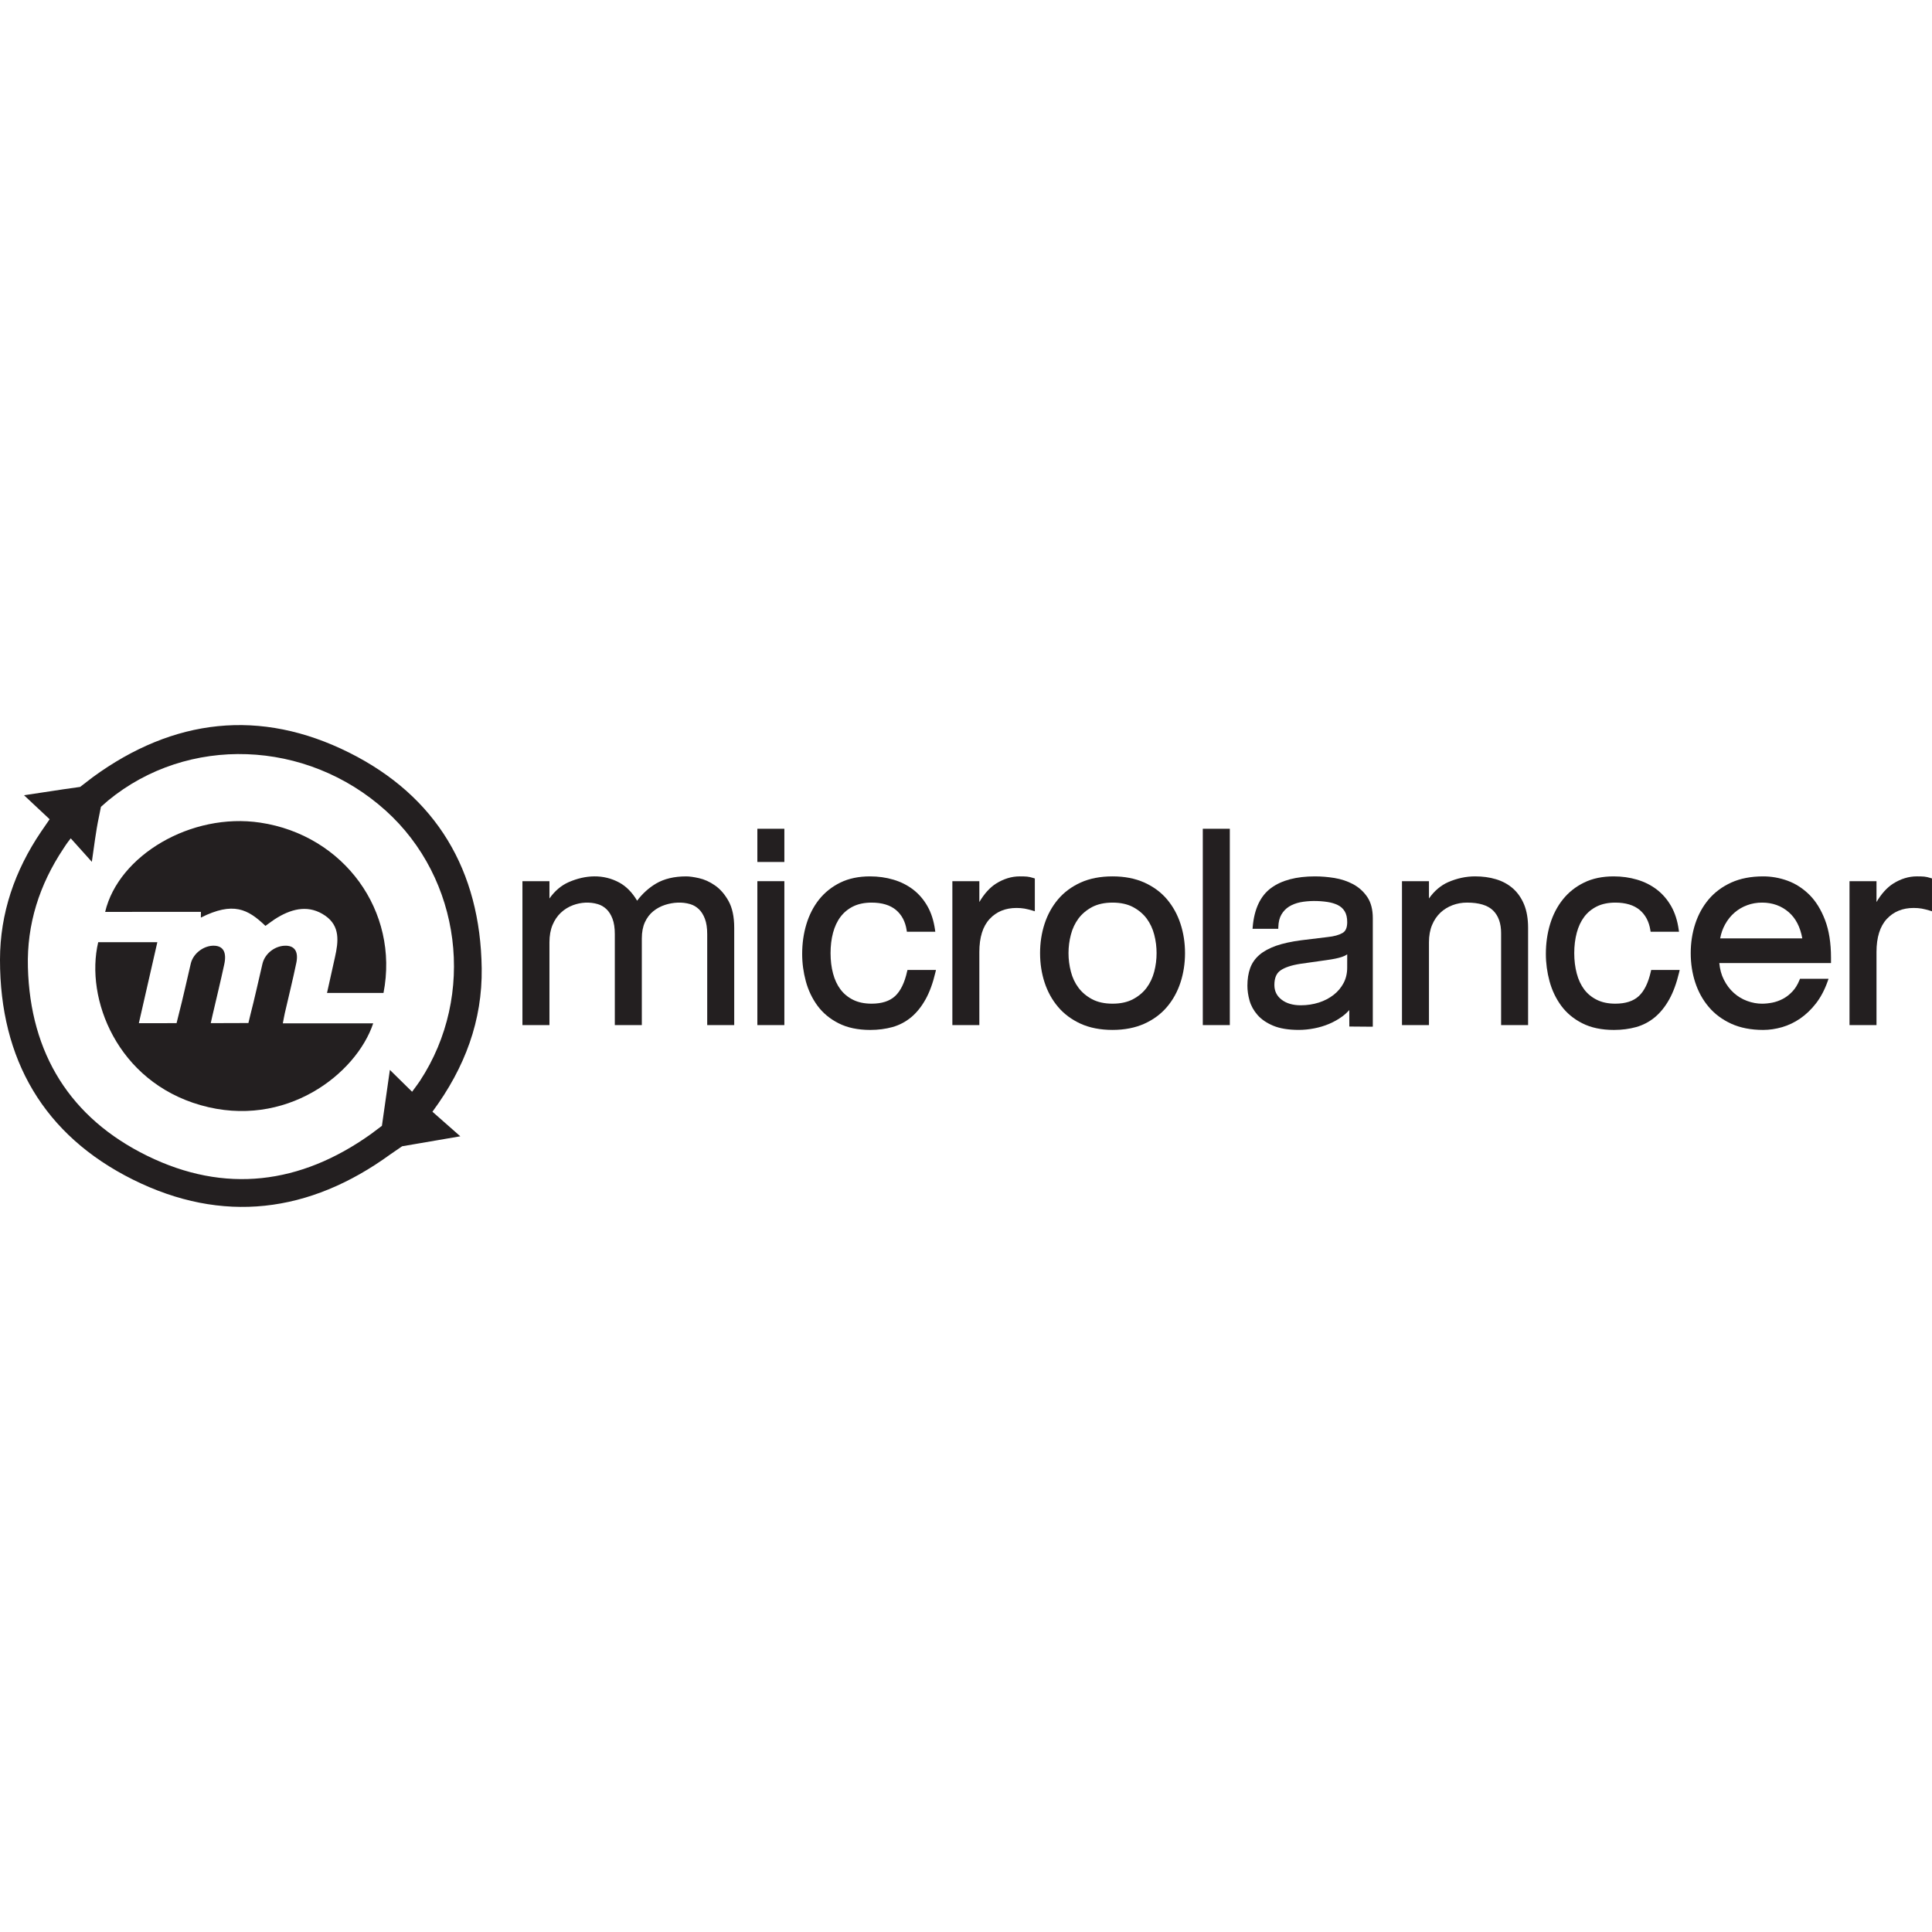
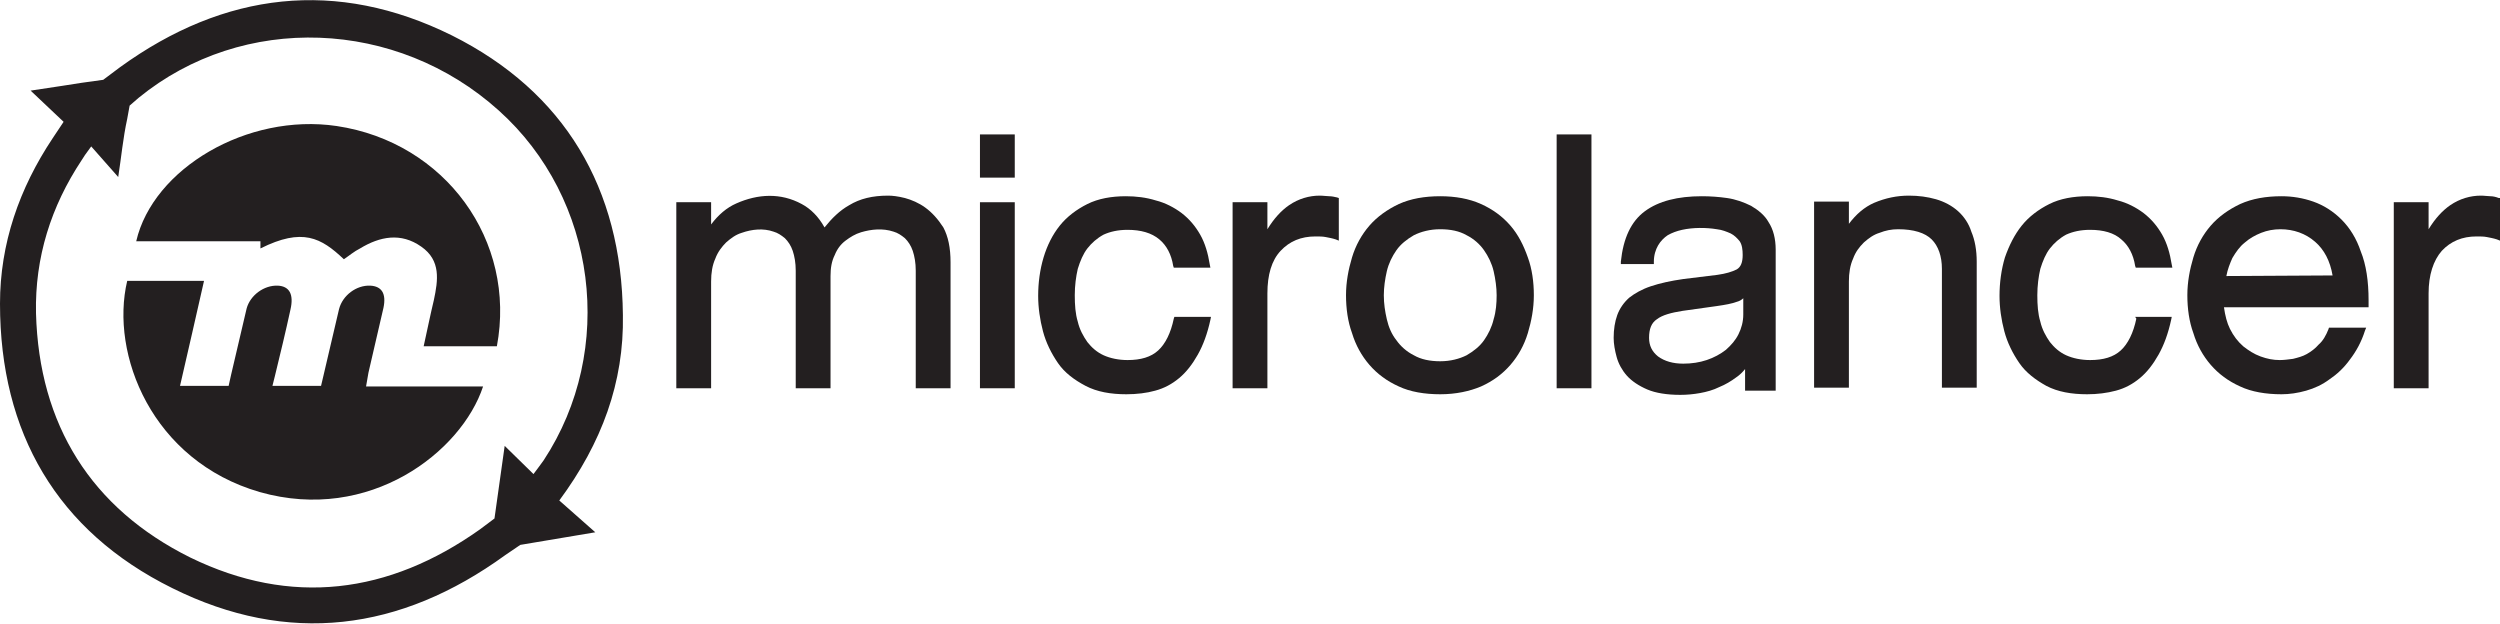
- <svg xmlns="http://www.w3.org/2000/svg" version="1.1" id="Capa_1" x="0px" y="0px" width="416.637px" height="416.636px" viewBox="0 0 416.637 416.636" style="enable-background:new 0 0 416.637 416.636;" xml:space="preserve">
+ <svg xmlns="http://www.w3.org/2000/svg" version="1.1" id="Capa_1" x="0px" y="0px" viewBox="0 0 416.6 103.9" style="enable-background:new 0 0 416.6 103.9;" xml:space="preserve">
+   <style type="text/css">
+ 	.st0{fill:#231F20;}
+ </style>
  <g>
    <g>
-       <path style="fill:#231F20;" d="M75.295,162.302c-19.175-9.576-37.906-7.386-55.247,5.268l-2.768,2.128l-3.586,0.509    c0,0-5.674,0.852-8.512,1.289l5.522,5.174l-1.881,2.738C3.197,187.733,0.009,196.922,0,206.944    c-0.028,21.517,9.459,37.878,28.678,47.443c19.267,9.582,38.045,7.244,55.504-5.451l2.539-1.742l12.545-2.15l-6.012-5.301    c7.07-9.575,10.778-19.727,10.625-30.924C103.596,187.746,94.123,171.713,75.295,162.302z M90.557,233.099    c-0.41,0.629-0.874,1.219-1.689,2.338l-4.792-4.714l-1.716,12.061l-2.399,1.8c-15.193,10.829-31.492,12.873-48.212,4.668    c-16.592-8.139-25.246-22.044-25.732-40.682c-0.245-9.297,2.488-17.78,7.619-25.507c0.315-0.476,0.711-1.144,1.621-2.275    l4.548,5.064c0.487-3.227,0.843-6.482,1.522-9.666l0.439-2.191l1.535-1.347c17.205-14.164,42.758-13.224,59.831,2.116    C99.49,189.466,102.697,214.626,90.557,233.099z" />
-       <path style="fill:#231F20;" d="M61.424,218.477c0.829-3.608,1.728-7.206,2.478-10.835c0.49-2.376-0.33-3.626-2.154-3.697    c-2.337-0.083-4.61,1.614-5.15,3.9c-0.87,3.687-1.67,7.393-2.618,11.058l-0.411,1.714l-8.119,0.026    c0.178-0.819,0.265-1.215,0.357-1.607c0.855-3.692,1.758-7.373,2.555-11.078c0.552-2.554-0.2-3.9-2.062-4.01    c-2.269-0.134-4.628,1.614-5.156,3.837c-0.871,3.687-1.674,7.4-2.622,11.065l-0.445,1.794l-8.134,0.006    c1.389-6.087,2.672-11.702,3.988-17.469c-4.438,0-8.617,0-12.75,0c-2.892,12.195,4.11,30.026,22.072,35.146    c18.311,5.231,33.569-6.716,37.228-17.64c-6.444,0-12.804,0-19.49,0C61.202,219.615,61.293,219.043,61.424,218.477z" />
-       <path style="fill:#231F20;" d="M56.111,177.4c-14.89-2.23-30.553,7.066-33.435,19.249l20.658-0.006l-0.019,1.233    c6.999-3.49,10.135-1.837,13.925,1.791c0.885-0.614,1.735-1.302,2.67-1.847c3.339-1.972,6.85-2.69,10.231-0.344    c3.253,2.25,2.843,5.618,2.094,8.948c-0.569,2.525-1.122,5.047-1.714,7.704c4.205,0,8.14,0,12.182,0    C86.135,196.478,74.153,180.094,56.111,177.4z" />
-       <path style="fill:#231F20;" d="M154.179,190.937c-1.122-0.781-2.281-1.302-3.448-1.562c-1.163-0.261-2.069-0.382-2.768-0.382    c-2.563,0-4.747,0.521-6.491,1.55c-1.553,0.922-2.924,2.16-4.076,3.693c-1.049-1.771-2.336-3.088-3.829-3.902    c-3.454-1.88-7.313-1.671-10.923-0.102c-1.605,0.707-3,1.882-4.156,3.528v-3.731h-5.825v31.035h5.825v-17.831    c0-1.437,0.226-2.703,0.667-3.762c0.442-1.056,1.052-1.951,1.805-2.657c0.759-0.712,1.639-1.251,2.615-1.613    c1.677-0.623,3.583-0.751,5.348-0.224c0.702,0.209,1.327,0.574,1.864,1.088c0.538,0.515,0.976,1.207,1.299,2.071    c0.333,0.865,0.499,1.981,0.499,3.317v19.612h5.825v-18.695c0-1.353,0.223-2.529,0.664-3.49c0.439-0.958,1.039-1.754,1.792-2.364    c0.754-0.617,1.636-1.086,2.615-1.398c1.684-0.527,3.6-0.668,5.366-0.141c0.703,0.209,1.328,0.574,1.862,1.088    c0.538,0.515,0.976,1.207,1.302,2.071c0.331,0.865,0.499,1.981,0.499,3.317v19.611h5.824v-20.994c0-2.37-0.413-4.308-1.23-5.77    C156.296,192.849,155.309,191.718,154.179,190.937z" />
-       <rect x="163.324" y="178.723" style="fill:#231F20;" width="5.824" height="7.162" />
-       <rect x="163.324" y="190.027" style="fill:#231F20;" width="5.824" height="31.035" />
-       <path style="fill:#231F20;" d="M195.618,209.491c-0.541,2.449-1.42,4.239-2.602,5.327c-1.166,1.079-2.866,1.625-5.057,1.625    c-1.533,0-2.87-0.278-3.972-0.826c-1.103-0.544-2.023-1.302-2.729-2.241c-0.721-0.954-1.258-2.107-1.61-3.438    c-0.36-1.341-0.538-2.823-0.538-4.392c0-1.577,0.178-3.058,0.538-4.398c0.352-1.321,0.89-2.478,1.61-3.43    c0.712-0.948,1.627-1.703,2.729-2.25c1.104-0.542,2.444-0.82,3.972-0.82c2.227,0,3.994,0.533,5.251,1.577    c1.249,1.048,2.027,2.515,2.307,4.363l0.054,0.344h6.126l-0.065-0.464c-0.277-1.924-0.815-3.627-1.627-5.045    c-0.806-1.424-1.843-2.63-3.081-3.584c-1.233-0.946-2.667-1.671-4.265-2.141c-1.582-0.47-3.278-0.706-5.046-0.706    c-2.421,0-4.569,0.446-6.389,1.334c-1.815,0.889-3.35,2.109-4.57,3.629c-1.206,1.512-2.131,3.304-2.748,5.324    c-0.61,2.008-0.918,4.175-0.918,6.437c0,1.99,0.267,3.972,0.792,5.905c0.527,1.941,1.375,3.715,2.516,5.269    c1.15,1.562,2.686,2.842,4.55,3.78c1.869,0.954,4.163,1.437,6.818,1.437c1.729,0,3.35-0.216,4.817-0.625    c1.481-0.417,2.841-1.137,4.032-2.128c1.179-0.988,2.224-2.295,3.095-3.863c0.868-1.557,1.579-3.514,2.118-5.814l0.116-0.5h-6.143    L195.618,209.491z" />
-       <path style="fill:#231F20;" d="M221.491,189.042c-0.422-0.039-0.96-0.051-1.592-0.051c-1.737,0-3.454,0.521-5.101,1.557    c-1.344,0.852-2.547,2.188-3.603,3.979v-4.5h-5.818v31.036h5.818v-15.754c0-3.147,0.743-5.547,2.221-7.129    c1.461-1.583,3.407-2.378,5.783-2.378c0.631,0,1.22,0.045,1.731,0.135c0.511,0.096,1.09,0.236,1.703,0.418l0.528,0.165v-7.078    l-0.28-0.089C222.373,189.188,221.916,189.086,221.491,189.042z" />
-       <path style="fill:#231F20;" d="M251.668,193.941c-1.281-1.518-2.934-2.739-4.898-3.622c-1.964-0.883-4.271-1.328-6.849-1.328    c-2.614,0-4.926,0.446-6.878,1.328c-1.95,0.883-3.591,2.104-4.872,3.622c-1.282,1.52-2.259,3.291-2.906,5.274    c-0.645,1.976-0.973,4.104-0.973,6.329c0,2.218,0.325,4.354,0.973,6.33c0.647,1.975,1.624,3.754,2.903,5.261    c1.281,1.524,2.925,2.739,4.875,3.634c1.95,0.883,4.258,1.333,6.878,1.333c2.581,0,4.892-0.453,6.849-1.333    c1.971-0.89,3.617-2.109,4.898-3.634c1.283-1.505,2.257-3.283,2.904-5.261c0.648-1.983,0.978-4.112,0.978-6.33    c0-2.226-0.329-4.354-0.978-6.329C253.925,197.233,252.952,195.46,251.668,193.941z M248.91,209.536    c-0.335,1.29-0.885,2.453-1.631,3.463c-0.744,1.005-1.736,1.837-2.943,2.48c-1.205,0.641-2.688,0.964-4.414,0.964    c-1.729,0-3.209-0.323-4.417-0.964c-1.199-0.644-2.19-1.476-2.935-2.48c-0.757-1.01-1.302-2.173-1.631-3.463    c-0.344-1.309-0.515-2.649-0.515-3.99c0-1.34,0.171-2.689,0.515-3.991c0.329-1.29,0.885-2.459,1.631-3.469    c0.744-0.999,1.735-1.831,2.935-2.478c1.214-0.636,2.696-0.96,4.417-0.96c1.727,0,3.208,0.324,4.414,0.96    c1.207,0.647,2.198,1.479,2.943,2.478c0.749,1.01,1.296,2.18,1.631,3.469c0.343,1.302,0.507,2.651,0.507,3.991    C249.417,206.886,249.253,208.227,248.91,209.536z" />
-       <rect x="259.383" y="178.723" style="fill:#231F20;" width="5.827" height="42.339" />
-       <path style="fill:#231F20;" d="M291.798,190.676c-1.221-0.649-2.573-1.099-4.035-1.34c-1.431-0.23-2.843-0.344-4.188-0.344    c-4.015,0-7.185,0.833-9.453,2.498c-2.294,1.676-3.629,4.493-3.972,8.361l-0.038,0.445h5.548l0.013-0.395    c0.032-1.074,0.254-1.981,0.669-2.688c0.418-0.712,0.968-1.283,1.646-1.709c0.685-0.427,1.495-0.738,2.409-0.928    c1.824-0.356,3.952-0.35,5.801-0.077c0.87,0.127,1.646,0.356,2.3,0.679c0.641,0.32,1.125,0.751,1.488,1.349    c0.355,0.584,0.541,1.366,0.541,2.325c0,1.194-0.33,1.963-1.018,2.35c-0.769,0.44-1.831,0.732-3.179,0.871l-5.712,0.694    c-2.122,0.279-3.931,0.673-5.389,1.176c-1.474,0.521-2.694,1.174-3.603,1.949c-0.94,0.797-1.622,1.768-2.027,2.88    c-0.394,1.102-0.596,2.375-0.596,3.806c0,1.029,0.157,2.105,0.462,3.195c0.312,1.111,0.89,2.153,1.716,3.103    c0.819,0.939,1.964,1.727,3.4,2.325c1.429,0.594,3.274,0.899,5.49,0.899c1.086,0,2.211-0.112,3.327-0.328    c1.125-0.215,2.212-0.543,3.24-0.975c1.018-0.439,1.976-0.973,2.835-1.606c0.565-0.417,1.067-0.885,1.495-1.372l0.015,3.552    l4.751,0.039c0.102,0,0.202-0.015,0.312-0.015v-23.408c0-1.849-0.402-3.381-1.194-4.557    C294.066,192.271,293.037,191.343,291.798,190.676z M290.521,208.716c0,1.192-0.261,2.295-0.773,3.268    c-0.521,0.984-1.238,1.849-2.147,2.553c-0.909,0.713-1.982,1.279-3.197,1.667c-1.226,0.387-2.528,0.586-3.882,0.586    c-1.735,0-3.14-0.417-4.177-1.237c-1.027-0.807-1.524-1.84-1.524-3.142c0-1.487,0.425-2.509,1.303-3.127    c0.929-0.655,2.374-1.138,4.302-1.437l5.657-0.801c1.422-0.196,2.528-0.418,3.304-0.687c0.433-0.14,0.814-0.325,1.14-0.551    L290.521,208.716L290.521,208.716z" />
-       <path style="fill:#231F20;" d="M326.265,191.597c-1.027-0.903-2.255-1.571-3.66-1.99c-1.385-0.419-2.897-0.617-4.492-0.617    c-1.951,0-3.896,0.413-5.803,1.239c-1.599,0.707-2.999,1.882-4.153,3.528v-3.731h-5.82v31.036h5.82v-17.831    c0-1.437,0.223-2.696,0.674-3.762c0.438-1.056,1.049-1.945,1.8-2.657c0.762-0.712,1.646-1.251,2.62-1.613    c0.983-0.369,2.032-0.553,3.112-0.553c2.581,0,4.473,0.571,5.621,1.703c1.146,1.125,1.729,2.765,1.729,4.869v19.843h5.821v-20.995    c0-1.925-0.29-3.61-0.856-5.001C328.096,193.663,327.288,192.499,326.265,191.597z" />
-       <path style="fill:#231F20;" d="M356.005,209.491c-0.545,2.449-1.424,4.239-2.606,5.327c-1.169,1.079-2.865,1.625-5.053,1.625    c-1.54,0-2.871-0.278-3.971-0.826c-1.107-0.544-2.034-1.302-2.739-2.241c-0.713-0.954-1.258-2.107-1.607-3.438    c-0.357-1.341-0.542-2.823-0.542-4.392c0-1.577,0.185-3.058,0.542-4.398c0.35-1.321,0.895-2.478,1.607-3.43    c0.714-0.948,1.632-1.703,2.739-2.25c1.102-0.542,2.433-0.82,3.971-0.82c2.225,0,3.991,0.533,5.243,1.577    c1.249,1.048,2.025,2.515,2.313,4.363l0.052,0.344h6.126l-0.068-0.464c-0.27-1.924-0.813-3.627-1.622-5.045    c-0.813-1.424-1.848-2.63-3.089-3.584c-1.234-0.946-2.663-1.671-4.266-2.141c-1.584-0.47-3.277-0.706-5.045-0.706    c-2.422,0-4.571,0.446-6.38,1.334c-1.823,0.889-3.357,2.109-4.571,3.629c-1.214,1.512-2.143,3.304-2.757,5.324    c-0.61,2.008-0.915,4.175-0.915,6.437c0,1.99,0.268,3.972,0.794,5.905c0.529,1.941,1.374,3.715,2.517,5.269    c1.145,1.562,2.682,2.842,4.543,3.78c1.869,0.954,4.163,1.437,6.826,1.437c1.729,0,3.342-0.216,4.81-0.625    c1.481-0.417,2.842-1.137,4.035-2.128c1.176-0.988,2.225-2.295,3.095-3.863c0.864-1.557,1.578-3.514,2.123-5.814l0.114-0.5h-6.145    L356.005,209.491z" />
-       <path style="fill:#231F20;" d="M390.205,192.969c-1.386-1.377-2.969-2.401-4.704-3.038c-1.721-0.629-3.493-0.939-5.273-0.939    c-2.611,0-4.929,0.446-6.877,1.328c-1.942,0.883-3.582,2.104-4.867,3.622c-1.282,1.52-2.255,3.291-2.903,5.275    c-0.648,1.975-0.975,4.103-0.975,6.329c0,2.218,0.325,4.354,0.975,6.33c0.648,1.975,1.621,3.754,2.903,5.261    c1.278,1.524,2.918,2.739,4.867,3.634c1.945,0.884,4.259,1.334,6.877,1.334c1.342,0,2.703-0.202,4.074-0.595    c1.366-0.396,2.688-1.023,3.928-1.877c1.227-0.846,2.368-1.944,3.388-3.252c1.02-1.315,1.867-2.919,2.516-4.759l0.192-0.547    h-6.158l-0.103,0.261c-0.412,1.022-0.939,1.867-1.569,2.517c-0.635,0.669-1.328,1.194-2.047,1.568    c-0.73,0.383-1.495,0.649-2.271,0.804c-0.781,0.148-1.519,0.222-2.192,0.222c-1.057,0-2.129-0.195-3.195-0.585    c-1.062-0.389-2.039-0.967-2.889-1.735c-0.864-0.774-1.589-1.733-2.161-2.88c-0.521-1.028-0.845-2.225-0.974-3.565h24.09v-1.155    c0-3.146-0.432-5.881-1.278-8.103C392.728,196.186,391.591,194.348,390.205,192.969z M370.956,202.368    c0.202-1.113,0.56-2.116,1.049-2.999c0.554-1.011,1.245-1.876,2.061-2.574c0.806-0.694,1.728-1.233,2.732-1.595    c0.997-0.369,2.07-0.553,3.189-0.553c2.249,0,4.2,0.7,5.783,2.091c1.494,1.302,2.465,3.202,2.897,5.629H370.956z" />
-       <path style="fill:#231F20;" d="M416.354,189.353c-0.509-0.165-0.962-0.267-1.392-0.312c-0.42-0.039-0.953-0.051-1.589-0.051    c-1.742,0-3.456,0.521-5.102,1.557c-1.339,0.852-2.546,2.188-3.604,3.979v-4.5h-5.82v31.036h5.82v-15.754    c0-3.147,0.752-5.547,2.218-7.129c1.468-1.583,3.412-2.378,5.784-2.378c0.64,0,1.221,0.045,1.735,0.135    c0.507,0.096,1.087,0.236,1.704,0.418l0.526,0.165v-7.078L416.354,189.353z" />
+       <path class="st0" d="M75.3,5.9C56.1-3.6,37.4-1.4,20,11.2l-2.8,2.1l-3.6,0.5c0,0-5.7,0.9-8.5,1.3l5.5,5.2L8.8,23    C3.2,31.4,0,40.6,0,50.6C0,72.1,9.5,88.5,28.7,98c19.3,9.6,38,7.2,55.5-5.5l2.5-1.7l12.5-2.1l-6-5.3c7.1-9.6,10.8-19.7,10.6-30.9    C103.6,31.4,94.1,15.3,75.3,5.9z M90.6,76.7c-0.4,0.6-0.9,1.2-1.7,2.3l-4.8-4.7l-1.7,12.1L80,88.2C64.8,99,48.5,101.1,31.7,92.9    C15.2,84.7,6.5,70.8,6,52.2c-0.2-9.3,2.5-17.8,7.6-25.5c0.3-0.5,0.7-1.1,1.6-2.3l4.5,5.1c0.5-3.2,0.8-6.5,1.5-9.7l0.4-2.2l1.5-1.3    C40.5,2.1,66.1,3.1,83.1,18.4C99.5,33.1,102.7,58.3,90.6,76.7z" />
+       <path class="st0" d="M61.4,62.1c0.8-3.6,1.7-7.2,2.5-10.8c0.5-2.4-0.3-3.6-2.2-3.7c-2.3-0.1-4.6,1.6-5.2,3.9    c-0.9,3.7-1.7,7.4-2.6,11.1l-0.4,1.7l-8.1,0c0.2-0.8,0.3-1.2,0.4-1.6c0.9-3.7,1.8-7.4,2.6-11.1c0.6-2.6-0.2-3.9-2.1-4    c-2.3-0.1-4.6,1.6-5.2,3.8c-0.9,3.7-1.7,7.4-2.6,11.1l-0.4,1.8l-8.1,0c1.4-6.1,2.7-11.7,4-17.5c-4.4,0-8.6,0-12.8,0    C18.3,59,25.3,76.8,43.3,82c18.3,5.2,33.6-6.7,37.2-17.6c-6.4,0-12.8,0-19.5,0C61.2,63.2,61.3,62.7,61.4,62.1z" />
+       <path class="st0" d="M56.1,21c-14.9-2.2-30.6,7.1-33.4,19.2l20.7,0l0,1.2c7-3.5,10.1-1.8,13.9,1.8c0.9-0.6,1.7-1.3,2.7-1.8    c3.3-2,6.8-2.7,10.2-0.3c3.3,2.3,2.8,5.6,2.1,8.9c-0.6,2.5-1.1,5-1.7,7.7c4.2,0,8.1,0,12.2,0C86.1,40.1,74.2,23.7,56.1,21z" />
+       <path class="st0" d="M154.2,34.6c-1.1-0.8-2.3-1.3-3.4-1.6c-1.2-0.3-2.1-0.4-2.8-0.4c-2.6,0-4.7,0.5-6.5,1.6    c-1.6,0.9-2.9,2.2-4.1,3.7c-1-1.8-2.3-3.1-3.8-3.9c-3.5-1.9-7.3-1.7-10.9-0.1c-1.6,0.7-3,1.9-4.2,3.5v-3.7h-5.8v31h5.8V46.9    c0-1.4,0.2-2.7,0.7-3.8c0.4-1.1,1.1-2,1.8-2.7c0.8-0.7,1.6-1.3,2.6-1.6c1.7-0.6,3.6-0.8,5.3-0.2c0.7,0.2,1.3,0.6,1.9,1.1    c0.5,0.5,1,1.2,1.3,2.1c0.3,0.9,0.5,2,0.5,3.3v19.6h5.8V46c0-1.4,0.2-2.5,0.7-3.5c0.4-1,1-1.8,1.8-2.4c0.8-0.6,1.6-1.1,2.6-1.4    c1.7-0.5,3.6-0.7,5.4-0.1c0.7,0.2,1.3,0.6,1.9,1.1c0.5,0.5,1,1.2,1.3,2.1c0.3,0.9,0.5,2,0.5,3.3v19.6h5.8v-21    c0-2.4-0.4-4.3-1.2-5.8C156.3,36.5,155.3,35.4,154.2,34.6z" />
+       <rect x="163.3" y="22.4" class="st0" width="5.8" height="7.2" />
+       <rect x="163.3" y="33.7" class="st0" width="5.8" height="31" />
+       <path class="st0" d="M195.6,53.1c-0.5,2.4-1.4,4.2-2.6,5.3c-1.2,1.1-2.9,1.6-5.1,1.6c-1.5,0-2.9-0.3-4-0.8c-1.1-0.5-2-1.3-2.7-2.2    c-0.7-1-1.3-2.1-1.6-3.4c-0.4-1.3-0.5-2.8-0.5-4.4c0-1.6,0.2-3.1,0.5-4.4c0.4-1.3,0.9-2.5,1.6-3.4c0.7-0.9,1.6-1.7,2.7-2.3    c1.1-0.5,2.4-0.8,4-0.8c2.2,0,4,0.5,5.3,1.6c1.2,1,2,2.5,2.3,4.4l0.1,0.3h6.1l-0.1-0.5c-0.3-1.9-0.8-3.6-1.6-5    c-0.8-1.4-1.8-2.6-3.1-3.6c-1.2-0.9-2.7-1.7-4.3-2.1c-1.6-0.5-3.3-0.7-5-0.7c-2.4,0-4.6,0.4-6.4,1.3c-1.8,0.9-3.4,2.1-4.6,3.6    c-1.2,1.5-2.1,3.3-2.7,5.3c-0.6,2-0.9,4.2-0.9,6.4c0,2,0.3,4,0.8,5.9c0.5,1.9,1.4,3.7,2.5,5.3c1.1,1.6,2.7,2.8,4.6,3.8    c1.9,1,4.2,1.4,6.8,1.4c1.7,0,3.4-0.2,4.8-0.6c1.5-0.4,2.8-1.1,4-2.1c1.2-1,2.2-2.3,3.1-3.9c0.9-1.6,1.6-3.5,2.1-5.8l0.1-0.5h-6.1    L195.6,53.1z" />
+       <path class="st0" d="M221.5,32.7c-0.4,0-1-0.1-1.6-0.1c-1.7,0-3.5,0.5-5.1,1.6c-1.3,0.9-2.5,2.2-3.6,4v-4.5h-5.8v31h5.8V48.9    c0-3.1,0.7-5.5,2.2-7.1c1.5-1.6,3.4-2.4,5.8-2.4c0.6,0,1.2,0,1.7,0.1c0.5,0.1,1.1,0.2,1.7,0.4l0.5,0.2v-7.1l-0.3-0.1    C222.4,32.8,221.9,32.7,221.5,32.7z" />
+       <path class="st0" d="M251.7,37.6c-1.3-1.5-2.9-2.7-4.9-3.6c-2-0.9-4.3-1.3-6.8-1.3c-2.6,0-4.9,0.4-6.9,1.3    c-1.9,0.9-3.6,2.1-4.9,3.6c-1.3,1.5-2.3,3.3-2.9,5.3c-0.6,2-1,4.1-1,6.3c0,2.2,0.3,4.4,1,6.3c0.6,2,1.6,3.8,2.9,5.3    c1.3,1.5,2.9,2.7,4.9,3.6c1.9,0.9,4.3,1.3,6.9,1.3c2.6,0,4.9-0.5,6.8-1.3c2-0.9,3.6-2.1,4.9-3.6c1.3-1.5,2.3-3.3,2.9-5.3    c0.6-2,1-4.1,1-6.3c0-2.2-0.3-4.4-1-6.3C253.9,40.9,253,39.1,251.7,37.6z M248.9,53.2c-0.3,1.3-0.9,2.5-1.6,3.5    c-0.7,1-1.7,1.8-2.9,2.5c-1.2,0.6-2.7,1-4.4,1c-1.7,0-3.2-0.3-4.4-1c-1.2-0.6-2.2-1.5-2.9-2.5c-0.8-1-1.3-2.2-1.6-3.5    c-0.3-1.3-0.5-2.6-0.5-4c0-1.3,0.2-2.7,0.5-4c0.3-1.3,0.9-2.5,1.6-3.5c0.7-1,1.7-1.8,2.9-2.5c1.2-0.6,2.7-1,4.4-1    c1.7,0,3.2,0.3,4.4,1c1.2,0.6,2.2,1.5,2.9,2.5c0.7,1,1.3,2.2,1.6,3.5c0.3,1.3,0.5,2.7,0.5,4C249.4,50.5,249.3,51.9,248.9,53.2z" />
+       <rect x="259.4" y="22.4" class="st0" width="5.8" height="42.3" />
+       <path class="st0" d="M291.8,34.3c-1.2-0.6-2.6-1.1-4-1.3c-1.4-0.2-2.8-0.3-4.2-0.3c-4,0-7.2,0.8-9.5,2.5c-2.3,1.7-3.6,4.5-4,8.4    l0,0.4h5.5l0-0.4c0-1.1,0.3-2,0.7-2.7c0.4-0.7,1-1.3,1.6-1.7c0.7-0.4,1.5-0.7,2.4-0.9c1.8-0.4,4-0.4,5.8-0.1    c0.9,0.1,1.6,0.4,2.3,0.7c0.6,0.3,1.1,0.8,1.5,1.3c0.4,0.6,0.5,1.4,0.5,2.3c0,1.2-0.3,2-1,2.4c-0.8,0.4-1.8,0.7-3.2,0.9l-5.7,0.7    c-2.1,0.3-3.9,0.7-5.4,1.2c-1.5,0.5-2.7,1.2-3.6,1.9c-0.9,0.8-1.6,1.8-2,2.9c-0.4,1.1-0.6,2.4-0.6,3.8c0,1,0.2,2.1,0.5,3.2    c0.3,1.1,0.9,2.2,1.7,3.1c0.8,0.9,2,1.7,3.4,2.3c1.4,0.6,3.3,0.9,5.5,0.9c1.1,0,2.2-0.1,3.3-0.3c1.1-0.2,2.2-0.5,3.2-1    c1-0.4,2-1,2.8-1.6c0.6-0.4,1.1-0.9,1.5-1.4l0,3.6l4.8,0c0.1,0,0.2,0,0.3,0V41.6c0-1.8-0.4-3.4-1.2-4.6    C294.1,35.9,293,35,291.8,34.3z M290.5,52.4c0,1.2-0.3,2.3-0.8,3.3c-0.5,1-1.2,1.8-2.1,2.6c-0.9,0.7-2,1.3-3.2,1.7    c-1.2,0.4-2.5,0.6-3.9,0.6c-1.7,0-3.1-0.4-4.2-1.2c-1-0.8-1.5-1.8-1.5-3.1c0-1.5,0.4-2.5,1.3-3.1c0.9-0.7,2.4-1.1,4.3-1.4l5.7-0.8    c1.4-0.2,2.5-0.4,3.3-0.7c0.4-0.1,0.8-0.3,1.1-0.6L290.5,52.4L290.5,52.4z" />
+       <path class="st0" d="M326.3,35.2c-1-0.9-2.3-1.6-3.7-2c-1.4-0.4-2.9-0.6-4.5-0.6c-2,0-3.9,0.4-5.8,1.2c-1.6,0.7-3,1.9-4.2,3.5    v-3.7h-5.8v31h5.8V46.9c0-1.4,0.2-2.7,0.7-3.8c0.4-1.1,1-1.9,1.8-2.7c0.8-0.7,1.6-1.3,2.6-1.6c1-0.4,2-0.6,3.1-0.6    c2.6,0,4.5,0.6,5.6,1.7c1.1,1.1,1.7,2.8,1.7,4.9v19.8h5.8v-21c0-1.9-0.3-3.6-0.9-5C328.1,37.3,327.3,36.1,326.3,35.2z" />
+       <path class="st0" d="M356,53.1c-0.5,2.4-1.4,4.2-2.6,5.3c-1.2,1.1-2.9,1.6-5.1,1.6c-1.5,0-2.9-0.3-4-0.8c-1.1-0.5-2-1.3-2.7-2.2    c-0.7-1-1.3-2.1-1.6-3.4c-0.4-1.3-0.5-2.8-0.5-4.4c0-1.6,0.2-3.1,0.5-4.4c0.4-1.3,0.9-2.5,1.6-3.4c0.7-0.9,1.6-1.7,2.7-2.3    c1.1-0.5,2.4-0.8,4-0.8c2.2,0,4,0.5,5.2,1.6c1.2,1,2,2.5,2.3,4.4l0.1,0.3h6.1l-0.1-0.5c-0.3-1.9-0.8-3.6-1.6-5    c-0.8-1.4-1.8-2.6-3.1-3.6c-1.2-0.9-2.7-1.7-4.3-2.1c-1.6-0.5-3.3-0.7-5-0.7c-2.4,0-4.6,0.4-6.4,1.3c-1.8,0.9-3.4,2.1-4.6,3.6    c-1.2,1.5-2.1,3.3-2.8,5.3c-0.6,2-0.9,4.2-0.9,6.4c0,2,0.3,4,0.8,5.9c0.5,1.9,1.4,3.7,2.5,5.3c1.1,1.6,2.7,2.8,4.5,3.8    c1.9,1,4.2,1.4,6.8,1.4c1.7,0,3.3-0.2,4.8-0.6c1.5-0.4,2.8-1.1,4-2.1c1.2-1,2.2-2.3,3.1-3.9c0.9-1.6,1.6-3.5,2.1-5.8l0.1-0.5h-6.1    L356,53.1z" />
+       <path class="st0" d="M390.2,36.6c-1.4-1.4-3-2.4-4.7-3c-1.7-0.6-3.5-0.9-5.3-0.9c-2.6,0-4.9,0.4-6.9,1.3c-1.9,0.9-3.6,2.1-4.9,3.6    c-1.3,1.5-2.3,3.3-2.9,5.3c-0.6,2-1,4.1-1,6.3c0,2.2,0.3,4.4,1,6.3c0.6,2,1.6,3.8,2.9,5.3c1.3,1.5,2.9,2.7,4.9,3.6    c1.9,0.9,4.3,1.3,6.9,1.3c1.3,0,2.7-0.2,4.1-0.6c1.4-0.4,2.7-1,3.9-1.9c1.2-0.8,2.4-1.9,3.4-3.3c1-1.3,1.9-2.9,2.5-4.8l0.2-0.5    h-6.2l-0.1,0.3c-0.4,1-0.9,1.9-1.6,2.5c-0.6,0.7-1.3,1.2-2,1.6c-0.7,0.4-1.5,0.6-2.3,0.8c-0.8,0.1-1.5,0.2-2.2,0.2    c-1.1,0-2.1-0.2-3.2-0.6c-1.1-0.4-2-1-2.9-1.7c-0.9-0.8-1.6-1.7-2.2-2.9c-0.5-1-0.8-2.2-1-3.6h24.1v-1.2c0-3.1-0.4-5.9-1.3-8.1    C392.7,39.8,391.6,38,390.2,36.6z M371,46c0.2-1.1,0.6-2.1,1-3c0.6-1,1.2-1.9,2.1-2.6c0.8-0.7,1.7-1.2,2.7-1.6    c1-0.4,2.1-0.6,3.2-0.6c2.2,0,4.2,0.7,5.8,2.1c1.5,1.3,2.5,3.2,2.9,5.6L371,46L371,46z" />
+       <path class="st0" d="M416.4,33c-0.5-0.2-1-0.3-1.4-0.3c-0.4,0-1-0.1-1.6-0.1c-1.7,0-3.5,0.5-5.1,1.6c-1.3,0.9-2.5,2.2-3.6,4v-4.5    h-5.8v31h5.8V48.9c0-3.1,0.8-5.5,2.2-7.1c1.5-1.6,3.4-2.4,5.8-2.4c0.6,0,1.2,0,1.7,0.1c0.5,0.1,1.1,0.2,1.7,0.4l0.5,0.2v-7.1    L416.4,33z" />
    </g>
  </g>
-   <g>
- </g>
-   <g>
- </g>
-   <g>
- </g>
-   <g>
- </g>
-   <g>
- </g>
-   <g>
- </g>
-   <g>
- </g>
-   <g>
- </g>
-   <g>
- </g>
-   <g>
- </g>
-   <g>
- </g>
-   <g>
- </g>
-   <g>
- </g>
-   <g>
- </g>
-   <g>
- </g>
</svg>
